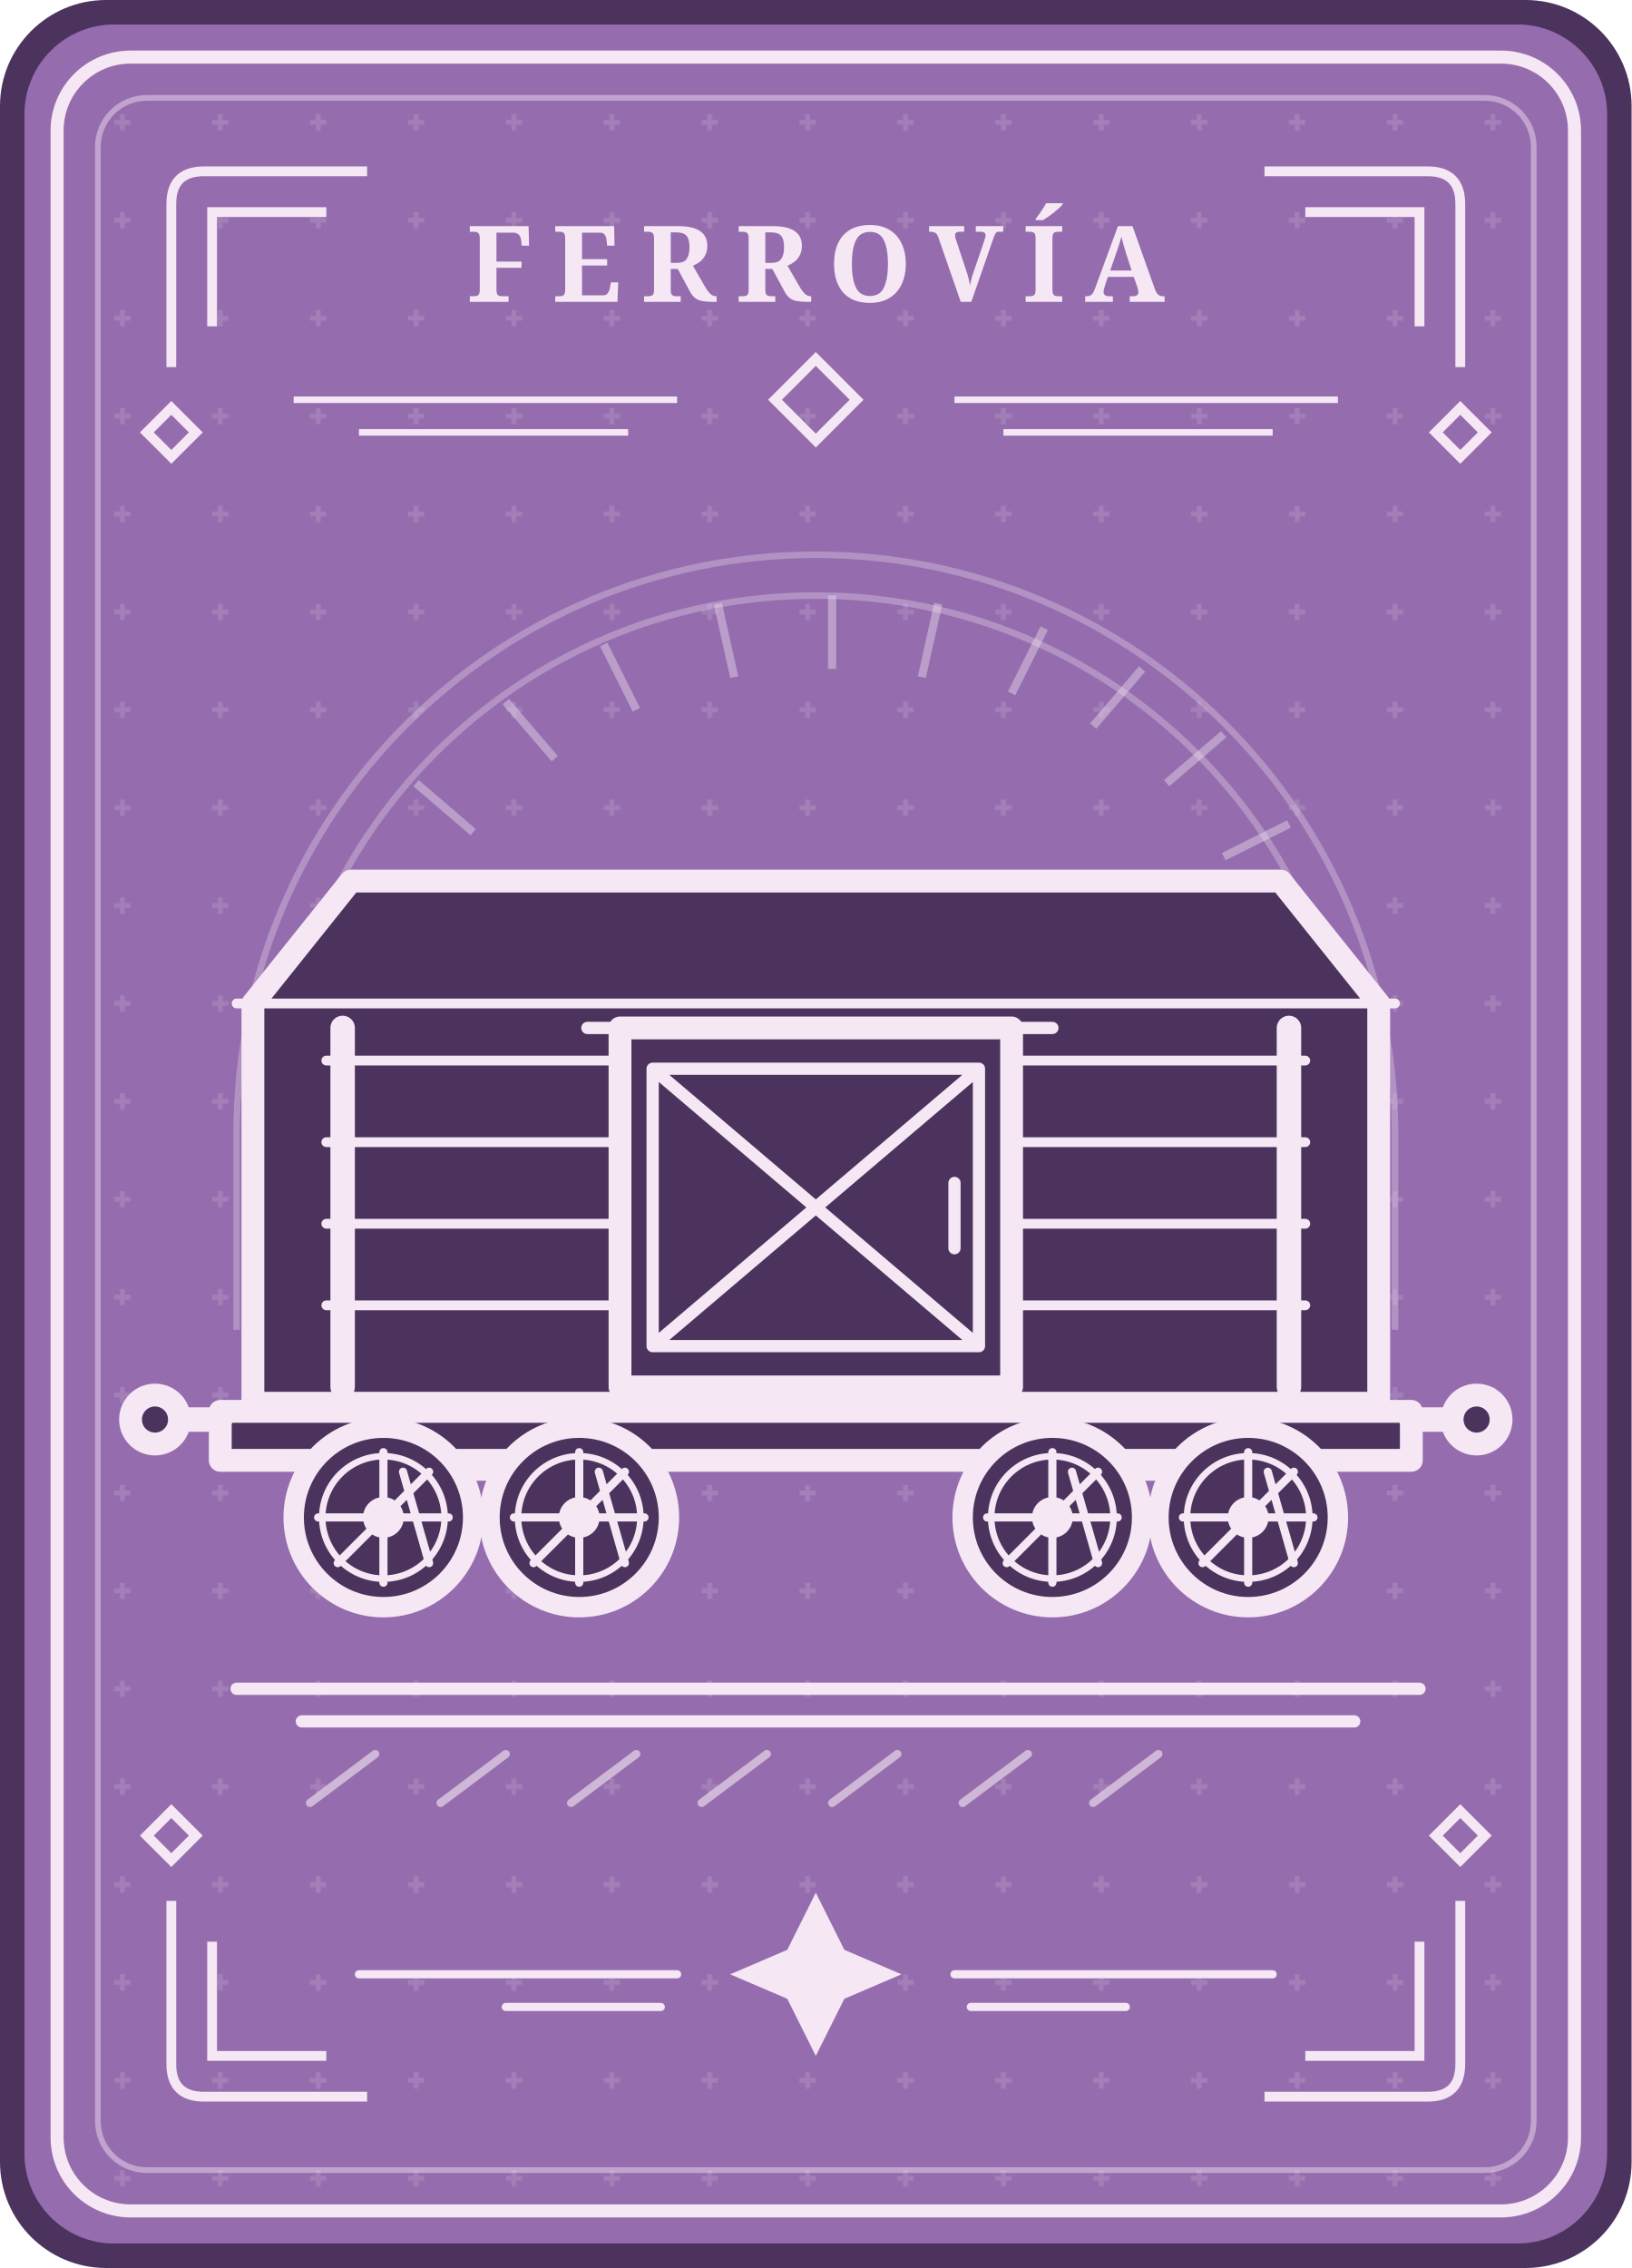
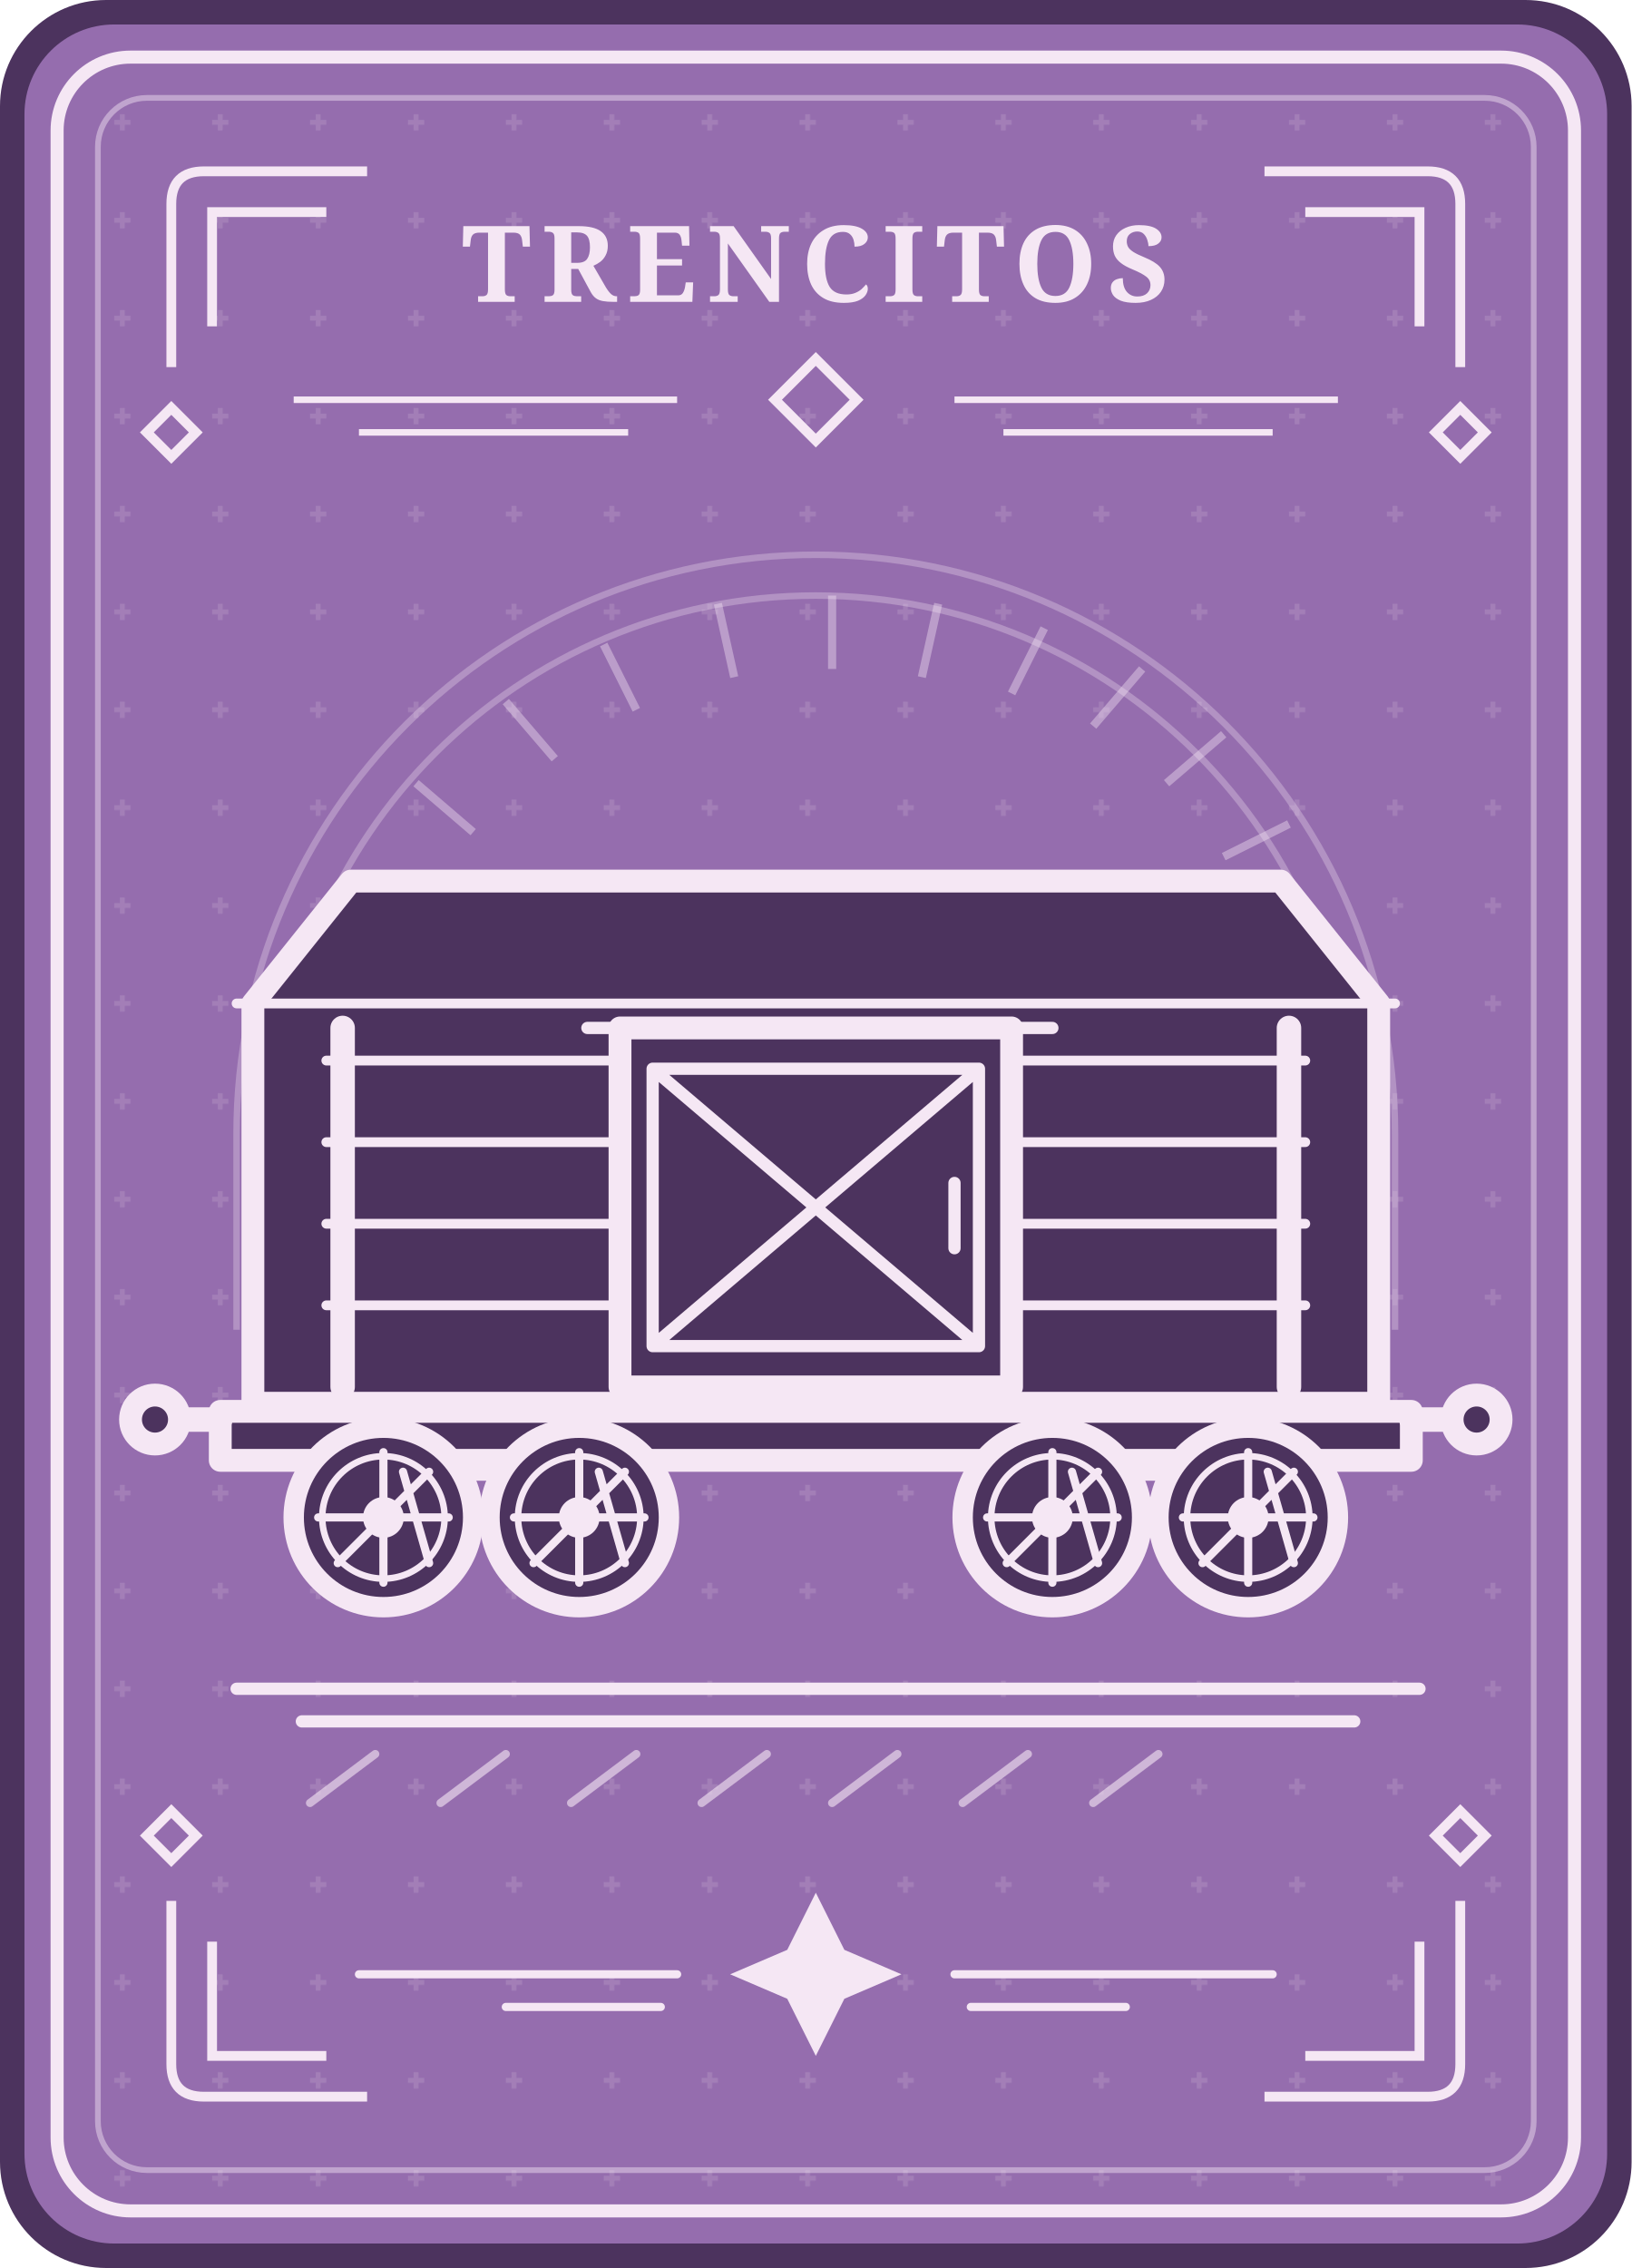
<svg xmlns="http://www.w3.org/2000/svg" viewBox="0 0 200 278" role="img" aria-label="Carta ferroviaria MORADO">
  <defs>
    <pattern id="engraved-paper" width="12" height="12" patternUnits="userSpaceOnUse">
      <path d="M2 3h2M3 2v2" fill="none" stroke="#f5e7f4" stroke-width=".6" opacity=".14" />
    </pattern>
    <path id="corner" d="M21 45V25q0-4 4-4h20M26 40V26h14M18 53l3-3 3 3-3 3Z" />
  </defs>
  <rect width="200" height="278" rx="13" fill="#4c335e" />
  <rect id="suit-field" x="3" y="3" width="194" height="272" rx="11" fill="#956dae" />
  <rect x="7" y="7" width="186" height="264" rx="9" fill="url(#engraved-paper)" stroke="#f5e7f4" stroke-width="1.6" />
  <rect x="12" y="12" width="176" height="254" rx="6" fill="none" stroke="#f5e7f4" stroke-opacity=".45" stroke-width=".7" />
  <g fill="none" stroke="#f5e7f4" stroke-width="1.2">
    <use href="#corner" />
    <use href="#corner" transform="translate(200 0) scale(-1 1)" />
    <use href="#corner" transform="translate(0 278) scale(1 -1)" />
    <use href="#corner" transform="translate(200 278) scale(-1 -1)" />
  </g>
-   <text x="100" y="37" text-anchor="middle" font-family="Georgia,serif" font-weight="bold" font-size="13" letter-spacing="2.4" fill="#f5e7f4">FERROVÍA</text>
+   <text x="100" y="37" text-anchor="middle" font-family="Georgia,serif" font-weight="bold" font-size="13" letter-spacing="1.3" fill="#f5e7f4">TRENCITOS</text>
  <g fill="none" stroke="#f5e7f4">
    <path d="M36 49H83m34 0h47M44 53H77m46 0h33" stroke-width=".8" />
    <path d="M100 44l5 5-5 5-5-5Z" stroke-width="1.2" />
    <path d="M29 163V139a71 71 0 0 1 142 0v24M34 160V139a66 66 0 0 1 132 0v21" opacity=".3" stroke-width=".8" />
    <path d="M44 109l8 4m-1-17 7 6m4-16 6 7m6-14 4 8m10-13 2 9m12-10v9m13-8-2 9m15-6-4 8m16-3-6 7m16 1-7 6m15 5-8 4" opacity=".4" stroke-width="1" />
  </g>
  <g id="wagon-purple" data-cargo="mercancías" stroke-linejoin="round" stroke-linecap="round">
    <g fill="#4c335e" stroke="#f5e7f4" stroke-width="2.8">
      <path d="M31 123l12-15H157l12 15v49H31Z" />
      <path d="M29 123H171M40 130H160m-120 10H160m-120 10H160m-120 10H160" stroke-width="1.2" />
      <path d="M76 126H124v44H76Z" />
      <path d="M80 131H120v34H80Zm0 0 40 34m0-34-40 34M72 126H129M117 145v8" stroke-width="1.5" />
      <path d="M42 126v44m116-44v44" stroke-width="3" />
      <path d="M27 173H173v6H27Z" />
      <path d="M21 174H27m146 0h6M42 180H77m46 0h35" stroke-width="3" />
      <circle cx="19" cy="174" r="3" />
      <circle cx="181" cy="174" r="3" />
    </g>
    <g transform="translate(47 186)">
      <circle r="11" fill="#4c335e" stroke="#f5e7f4" stroke-width="2.5" />
      <circle r="7.5" fill="none" stroke="#f5e7f4" stroke-width=".8" />
      <path d="M0-8V8M-8 0H8m-5.6-5.6L5.6 5.6m-11.2 0L5.6-5.6" stroke="#f5e7f4" stroke-width="1" />
      <circle r="2.5" fill="#f5e7f4" />
    </g>
    <g transform="translate(71 186)">
      <circle r="11" fill="#4c335e" stroke="#f5e7f4" stroke-width="2.5" />
      <circle r="7.5" fill="none" stroke="#f5e7f4" stroke-width=".8" />
      <path d="M0-8V8M-8 0H8m-5.6-5.6L5.6 5.6m-11.2 0L5.6-5.6" stroke="#f5e7f4" stroke-width="1" />
      <circle r="2.5" fill="#f5e7f4" />
    </g>
    <g transform="translate(129 186)">
      <circle r="11" fill="#4c335e" stroke="#f5e7f4" stroke-width="2.5" />
      <circle r="7.5" fill="none" stroke="#f5e7f4" stroke-width=".8" />
      <path d="M0-8V8M-8 0H8m-5.6-5.6L5.6 5.6m-11.2 0L5.6-5.6" stroke="#f5e7f4" stroke-width="1" />
      <circle r="2.5" fill="#f5e7f4" />
    </g>
    <g transform="translate(153 186)">
      <circle r="11" fill="#4c335e" stroke="#f5e7f4" stroke-width="2.5" />
      <circle r="7.5" fill="none" stroke="#f5e7f4" stroke-width=".8" />
      <path d="M0-8V8M-8 0H8m-5.6-5.6L5.6 5.6m-11.2 0L5.6-5.6" stroke="#f5e7f4" stroke-width="1" />
      <circle r="2.5" fill="#f5e7f4" />
    </g>
  </g>
  <g id="rail-ornament" fill="none" stroke="#f5e7f4" stroke-linecap="round">
    <path d="M29 207H174m-137 4h129" stroke-width="1.5" />
    <path d="M46 215l-8 6m24-6-8 6m24-6-8 6m24-6-8 6m24-6-8 6m24-6-8 6m24-6-8 6" stroke-width="1" opacity=".6" />
    <path d="M44 242H83m34 0h39M62 246H81m38 0h19" stroke-width="1" />
    <path d="M100 232l3.5 7 7 3-7 3-3.5 7-3.5-7-7-3 7-3Z" fill="#f5e7f4" stroke="none" />
  </g>
</svg>
